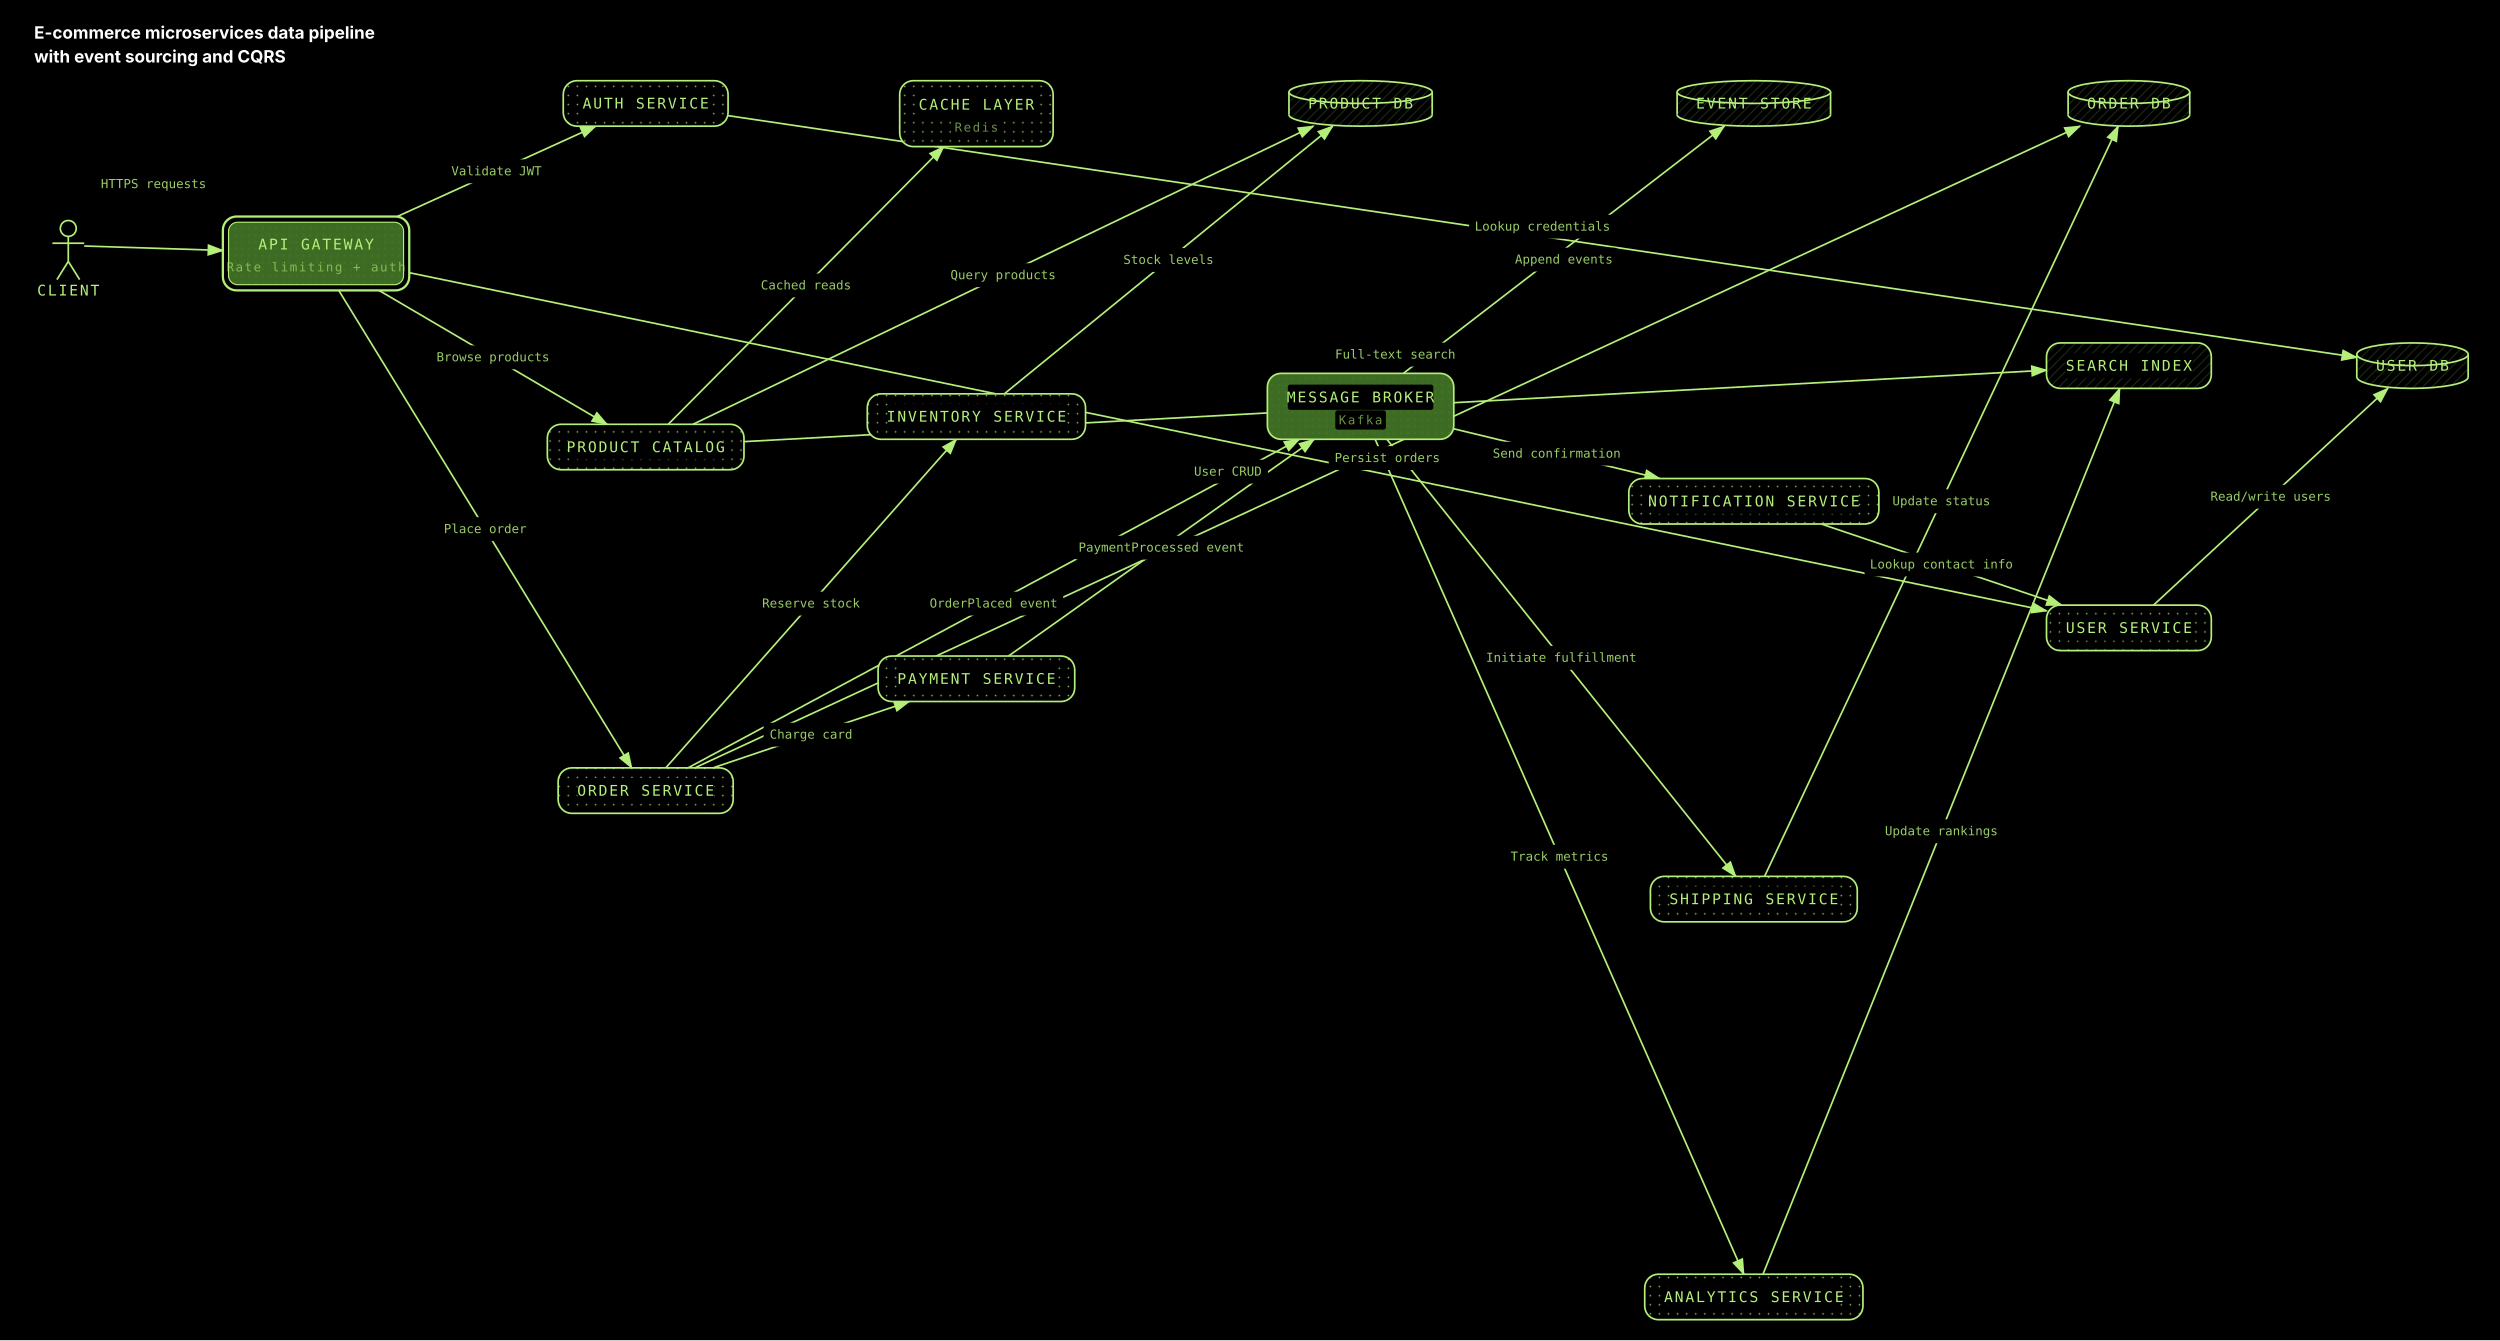
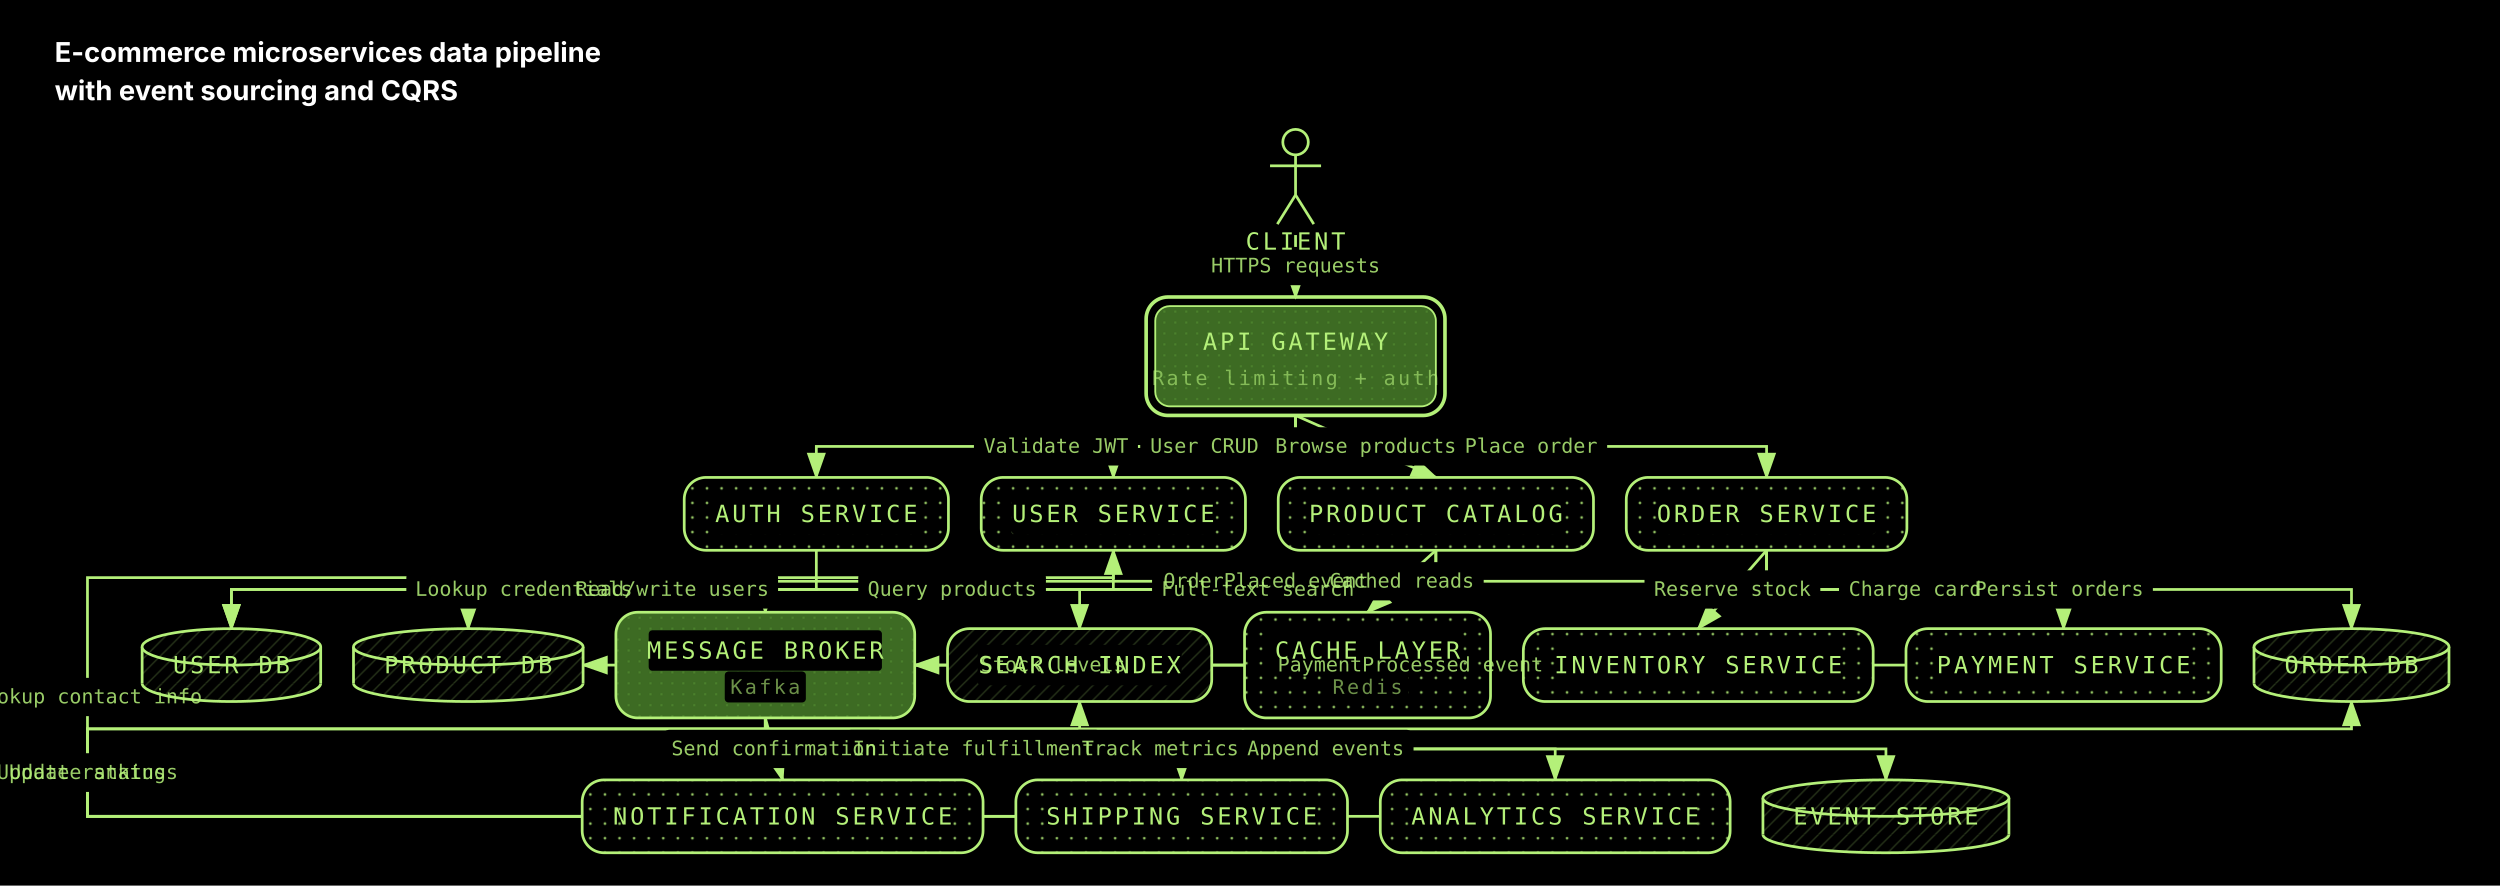
- <svg xmlns="http://www.w3.org/2000/svg" viewBox="0 0 2199.58 1179.098" width="2199.58" height="1179.098">
+ <svg xmlns="http://www.w3.org/2000/svg" viewBox="0 0 1372 486" width="1372" height="486">
  <defs>
    <pattern id="dotgrid" width="8" height="8" patternUnits="userSpaceOnUse">
      <rect width="8" height="8" fill="#000000" />
      <circle cx="4" cy="4" r="0.8" fill="#b4f079" opacity="0.7" />
    </pattern>
    <pattern id="crosshatch" width="8" height="8" patternUnits="userSpaceOnUse">
      <rect width="8" height="8" fill="#000000" />
      <path d="M0 8L8 0M-1 1L1 -1M7 9L9 7" stroke="#b4f079" stroke-width="0.8" opacity="0.2" />
    </pattern>
    <pattern id="hero" width="6" height="6" patternUnits="userSpaceOnUse">
      <rect width="6" height="6" fill="#3d6b23" />
      <circle cx="3" cy="3" r="0.6" fill="#5a9a35" opacity="0.5" />
    </pattern>
    <marker id="arrowhead" markerWidth="10" markerHeight="7" refX="9" refY="3.5" orient="auto" markerUnits="strokeWidth">
      <polygon points="0 0, 10 3.5, 0 7" fill="#b4f079" />
    </marker>
    <marker id="arrowhead-reverse" markerWidth="10" markerHeight="7" refX="1" refY="3.5" orient="auto" markerUnits="strokeWidth">
      <polygon points="10 0, 0 3.5, 10 7" fill="#b4f079" />
    </marker>
  </defs>
  <rect width="100%" height="100%" fill="#000000" />
  <g class="diagram">
    <text x="30" y="34" font-family="'Inter', 'Helvetica Neue', Arial, sans-serif" font-size="15" fill="#ffffff" font-weight="700">E-commerce microservices data pipeline</text>
    <text x="30" y="55" font-family="'Inter', 'Helvetica Neue', Arial, sans-serif" font-size="15" fill="#ffffff" font-weight="700">with event sourcing and CQRS</text>
-     <line x1="74.08" y1="216.45" x2="196.08" y2="220.367" stroke="#b4f079" stroke-width="1.5" marker-end="url(#arrowhead)" />
-     <line x1="349.482" y1="190.5" x2="524.141" y2="111" stroke="#b4f079" stroke-width="1.5" marker-end="url(#arrowhead)" />
-     <line x1="360.08" y1="239.935" x2="1800.58" y2="537.434" stroke="#b4f079" stroke-width="1.5" marker-end="url(#arrowhead)" />
-     <line x1="333.423" y1="255.5" x2="534.023" y2="373.301" stroke="#b4f079" stroke-width="1.5" marker-end="url(#arrowhead)" />
-     <line x1="298.023" y1="255.5" x2="555.808" y2="675.602" stroke="#b4f079" stroke-width="1.5" marker-end="url(#arrowhead)" />
-     <line x1="640.58" y1="101.76" x2="2073.58" y2="314.431" stroke="#b4f079" stroke-width="1.5" marker-end="url(#arrowhead)" />
-     <line x1="1894.71" y1="532.407" x2="2100.95" y2="341.703" stroke="#b4f079" stroke-width="1.5" marker-end="url(#arrowhead)" />
-     <line x1="609.694" y1="373.301" x2="1155.466" y2="111" stroke="#b4f079" stroke-width="1.5" marker-end="url(#arrowhead)" />
-     <line x1="654.58" y1="388.555" x2="1800.58" y2="325.681" stroke="#b4f079" stroke-width="1.5" marker-end="url(#arrowhead)" />
-     <line x1="587.923" y1="373.301" x2="830.308" y2="129" stroke="#b4f079" stroke-width="1.5" marker-end="url(#arrowhead)" />
-     <line x1="883.617" y1="346.502" x2="1172.543" y2="111" stroke="#b4f079" stroke-width="1.5" marker-end="url(#arrowhead)" />
-     <line x1="611.249" y1="675.602" x2="1829.911" y2="111" stroke="#b4f079" stroke-width="1.5" marker-end="url(#arrowhead)" />
-     <line x1="627.229" y1="675.602" x2="799.931" y2="617.206" stroke="#b4f079" stroke-width="1.5" marker-end="url(#arrowhead)" />
-     <line x1="585.765" y1="675.602" x2="841.395" y2="386.502" stroke="#b4f079" stroke-width="1.5" marker-end="url(#arrowhead)" />
-     <line x1="605.288" y1="675.602" x2="1143.128" y2="386.502" stroke="#b4f079" stroke-width="1.5" marker-end="url(#arrowhead)" />
-     <line x1="887.282" y1="577.206" x2="1156.188" y2="386.502" stroke="#b4f079" stroke-width="1.5" marker-end="url(#arrowhead)" />
-     <line x1="1279.08" y1="377.298" x2="1460.236" y2="421.033" stroke="#b4f079" stroke-width="1.5" marker-end="url(#arrowhead)" />
-     <line x1="1220.223" y1="386.502" x2="1527.119" y2="771.065" stroke="#b4f079" stroke-width="1.5" marker-end="url(#arrowhead)" />
-     <line x1="1209.885" y1="386.502" x2="1534.249" y2="1121.098" stroke="#b4f079" stroke-width="1.5" marker-end="url(#arrowhead)" />
-     <line x1="1234.731" y1="328.502" x2="1517.114" y2="111" stroke="#b4f079" stroke-width="1.5" marker-end="url(#arrowhead)" />
-     <line x1="1551.135" y1="1121.098" x2="1865.025" y2="341.703" stroke="#b4f079" stroke-width="1.5" marker-end="url(#arrowhead)" />
-     <line x1="1552.508" y1="771.065" x2="1863.652" y2="111" stroke="#b4f079" stroke-width="1.5" marker-end="url(#arrowhead)" />
-     <line x1="1602.34" y1="461.033" x2="1813.82" y2="532.407" stroke="#b4f079" stroke-width="1.5" marker-end="url(#arrowhead)" />
-     <rect x="83.58" y="151.5" width="103" height="21" rx="4" fill="#000000" />
-     <rect x="391.811" y="140.25" width="90" height="21" rx="4" fill="#000000" />
-     <rect x="1045.08" y="404.502" width="70.5" height="21" rx="4" fill="#000000" />
-     <rect x="378.973" y="303.9" width="109.5" height="21" rx="4" fill="#000000" />
-     <rect x="385.165" y="455.051" width="83.5" height="21" rx="4" fill="#000000" />
-     <rect x="1292.58" y="188.923" width="129" height="21" rx="4" fill="#000000" />
-     <rect x="1939.83" y="426.555" width="116" height="21" rx="4" fill="#000000" />
-     <rect x="831.08" y="231.65" width="103" height="21" rx="4" fill="#000000" />
-     <rect x="1169.58" y="301.502" width="116" height="21" rx="4" fill="#000000" />
-     <rect x="664.115" y="240.65" width="90" height="21" rx="4" fill="#000000" />
-     <rect x="983.08" y="218.251" width="90" height="21" rx="4" fill="#000000" />
-     <rect x="1169.08" y="392.502" width="103" height="21" rx="4" fill="#000000" />
-     <rect x="671.83" y="635.904" width="83.5" height="21" rx="4" fill="#000000" />
-     <rect x="665.33" y="520.552" width="96.5" height="21" rx="4" fill="#000000" />
-     <rect x="812.958" y="520.552" width="122.5" height="21" rx="4" fill="#000000" />
-     <rect x="944.235" y="471.354" width="155" height="21" rx="4" fill="#000000" />
-     <rect x="1308.408" y="388.666" width="122.5" height="21" rx="4" fill="#000000" />
-     <rect x="1302.671" y="568.284" width="142" height="21" rx="4" fill="#000000" />
-     <rect x="1323.817" y="743.3" width="96.5" height="21" rx="4" fill="#000000" />
-     <rect x="1327.672" y="217.923" width="96.5" height="21" rx="4" fill="#000000" />
-     <rect x="1653.33" y="720.901" width="109.5" height="21" rx="4" fill="#000000" />
-     <rect x="1659.83" y="430.533" width="96.5" height="21" rx="4" fill="#000000" />
-     <rect x="1640.33" y="486.22" width="135.5" height="21" rx="4" fill="#000000" />
-     <circle cx="60.08" cy="201" r="7" fill="none" stroke="#b4f079" stroke-width="1.5" />
-     <line x1="60.08" y1="208" x2="60.08" y2="230" stroke="#b4f079" stroke-width="1.5" />
-     <line x1="46.08" y1="214" x2="74.08" y2="214" stroke="#b4f079" stroke-width="1.5" />
-     <line x1="60.08" y1="230" x2="50.08" y2="246" stroke="#b4f079" stroke-width="1.5" />
-     <line x1="60.08" y1="230" x2="70.08" y2="246" stroke="#b4f079" stroke-width="1.5" />
-     <text x="60.08" y="260" font-family="'JetBrains Mono', 'Fira Code', 'SF Mono', 'Cascadia Code', monospace" font-size="13" fill="#b4f079" text-anchor="middle" letter-spacing="0.12em">CLIENT</text>
-     <rect x="196.08" y="190.5" width="164" height="65" rx="12" fill="none" stroke="#b4f079" stroke-width="2" />
-     <rect x="201.08" y="195.5" width="154" height="55" rx="8" fill="url(#hero)" stroke="#b4f079" stroke-width="1" />
-     <text x="278.08" y="215" font-family="'JetBrains Mono', 'Fira Code', 'SF Mono', 'Cascadia Code', monospace" font-size="13" fill="#b4f079" text-anchor="middle" dominant-baseline="central" letter-spacing="0.12em">API GATEWAY</text>
-     <text x="278.08" y="235" font-family="'JetBrains Mono', 'Fira Code', 'SF Mono', 'Cascadia Code', monospace" font-size="11" fill="#b4f079" opacity="0.6" text-anchor="middle" dominant-baseline="central" letter-spacing="0.12em">Rate limiting + auth</text>
-     <rect x="495.58" y="71" width="145" height="40" rx="12" fill="url(#dotgrid)" stroke="#b4f079" stroke-width="1.5" />
-     <rect x="512.08" y="79.9" width="112" height="22.2" fill="#000000" rx="2" />
-     <text x="568.08" y="91" font-family="'JetBrains Mono', 'Fira Code', 'SF Mono', 'Cascadia Code', monospace" font-size="13" fill="#b4f079" text-anchor="middle" dominant-baseline="central" letter-spacing="0.12em">AUTH SERVICE</text>
-     <rect x="1800.58" y="532.407" width="145" height="40" rx="12" fill="url(#dotgrid)" stroke="#b4f079" stroke-width="1.5" />
-     <rect x="1817.08" y="541.307" width="112" height="22.2" fill="#000000" rx="2" />
-     <text x="1873.08" y="552.407" font-family="'JetBrains Mono', 'Fira Code', 'SF Mono', 'Cascadia Code', monospace" font-size="13" fill="#b4f079" text-anchor="middle" dominant-baseline="central" letter-spacing="0.12em">USER SERVICE</text>
-     <rect x="481.58" y="373.301" width="173" height="40" rx="12" fill="url(#dotgrid)" stroke="#b4f079" stroke-width="1.5" />
-     <rect x="500.08" y="382.201" width="136" height="22.2" fill="#000000" rx="2" />
-     <text x="568.08" y="393.301" font-family="'JetBrains Mono', 'Fira Code', 'SF Mono', 'Cascadia Code', monospace" font-size="13" fill="#b4f079" text-anchor="middle" dominant-baseline="central" letter-spacing="0.12em">PRODUCT CATALOG</text>
-     <rect x="763.08" y="346.502" width="192" height="40" rx="12" fill="url(#dotgrid)" stroke="#b4f079" stroke-width="1.5" />
-     <rect x="783.08" y="355.402" width="152" height="22.2" fill="#000000" rx="2" />
-     <text x="859.08" y="366.502" font-family="'JetBrains Mono', 'Fira Code', 'SF Mono', 'Cascadia Code', monospace" font-size="13" fill="#b4f079" text-anchor="middle" dominant-baseline="central" letter-spacing="0.12em">INVENTORY SERVICE</text>
-     <rect x="491.08" y="675.602" width="154" height="40" rx="12" fill="url(#dotgrid)" stroke="#b4f079" stroke-width="1.5" />
-     <rect x="508.08" y="684.502" width="120" height="22.2" fill="#000000" rx="2" />
-     <text x="568.08" y="695.602" font-family="'JetBrains Mono', 'Fira Code', 'SF Mono', 'Cascadia Code', monospace" font-size="13" fill="#b4f079" text-anchor="middle" dominant-baseline="central" letter-spacing="0.12em">ORDER SERVICE</text>
-     <rect x="772.58" y="577.206" width="173" height="40" rx="12" fill="url(#dotgrid)" stroke="#b4f079" stroke-width="1.5" />
-     <rect x="791.08" y="586.106" width="136" height="22.2" fill="#000000" rx="2" />
-     <text x="859.08" y="597.206" font-family="'JetBrains Mono', 'Fira Code', 'SF Mono', 'Cascadia Code', monospace" font-size="13" fill="#b4f079" text-anchor="middle" dominant-baseline="central" letter-spacing="0.12em">PAYMENT SERVICE</text>
-     <rect x="1433.08" y="421.033" width="220" height="40" rx="12" fill="url(#dotgrid)" stroke="#b4f079" stroke-width="1.5" />
-     <rect x="1455.08" y="429.933" width="176" height="22.2" fill="#000000" rx="2" />
-     <text x="1543.08" y="441.033" font-family="'JetBrains Mono', 'Fira Code', 'SF Mono', 'Cascadia Code', monospace" font-size="13" fill="#b4f079" text-anchor="middle" dominant-baseline="central" letter-spacing="0.12em">NOTIFICATION SERVICE</text>
-     <rect x="1452.08" y="771.065" width="182" height="40" rx="12" fill="url(#dotgrid)" stroke="#b4f079" stroke-width="1.5" />
-     <rect x="1471.08" y="779.965" width="144" height="22.2" fill="#000000" rx="2" />
-     <text x="1543.08" y="791.065" font-family="'JetBrains Mono', 'Fira Code', 'SF Mono', 'Cascadia Code', monospace" font-size="13" fill="#b4f079" text-anchor="middle" dominant-baseline="central" letter-spacing="0.12em">SHIPPING SERVICE</text>
-     <rect x="1447.08" y="1121.098" width="192" height="40" rx="12" fill="url(#dotgrid)" stroke="#b4f079" stroke-width="1.5" />
-     <rect x="1467.08" y="1129.998" width="152" height="22.2" fill="#000000" rx="2" />
-     <text x="1543.08" y="1141.098" font-family="'JetBrains Mono', 'Fira Code', 'SF Mono', 'Cascadia Code', monospace" font-size="13" fill="#b4f079" text-anchor="middle" dominant-baseline="central" letter-spacing="0.12em">ANALYTICS SERVICE</text>
-     <rect x="2073.58" y="311.703" width="98" height="20" fill="url(#crosshatch)" stroke="none" />
-     <line x1="2073.58" y1="311.703" x2="2073.58" y2="331.703" stroke="#b4f079" stroke-width="1.5" />
-     <line x1="2171.58" y1="311.703" x2="2171.58" y2="331.703" stroke="#b4f079" stroke-width="1.5" />
-     <ellipse cx="2122.58" cy="311.703" rx="49" ry="10" fill="url(#crosshatch)" stroke="#b4f079" stroke-width="1.5" />
-     <path d="M2073.58,331.703 A49,10 0 0,0 2171.58,331.703" fill="url(#crosshatch)" stroke="#b4f079" stroke-width="1.5" />
-     <text x="2122.58" y="321.703" font-family="'JetBrains Mono', 'Fira Code', 'SF Mono', 'Cascadia Code', monospace" font-size="13" fill="#b4f079" text-anchor="middle" dominant-baseline="central" letter-spacing="0.12em">USER DB</text>
-     <rect x="1134.08" y="81" width="126" height="20" fill="url(#crosshatch)" stroke="none" />
-     <line x1="1134.08" y1="81" x2="1134.08" y2="101" stroke="#b4f079" stroke-width="1.5" />
-     <line x1="1260.08" y1="81" x2="1260.08" y2="101" stroke="#b4f079" stroke-width="1.5" />
-     <ellipse cx="1197.08" cy="81" rx="63" ry="10" fill="url(#crosshatch)" stroke="#b4f079" stroke-width="1.5" />
-     <path d="M1134.08,101 A63,10 0 0,0 1260.08,101" fill="url(#crosshatch)" stroke="#b4f079" stroke-width="1.5" />
-     <text x="1197.08" y="91" font-family="'JetBrains Mono', 'Fira Code', 'SF Mono', 'Cascadia Code', monospace" font-size="13" fill="#b4f079" text-anchor="middle" dominant-baseline="central" letter-spacing="0.12em">PRODUCT DB</text>
-     <rect x="1819.58" y="81" width="107" height="20" fill="url(#crosshatch)" stroke="none" />
-     <line x1="1819.58" y1="81" x2="1819.58" y2="101" stroke="#b4f079" stroke-width="1.5" />
-     <line x1="1926.58" y1="81" x2="1926.58" y2="101" stroke="#b4f079" stroke-width="1.5" />
-     <ellipse cx="1873.08" cy="81" rx="53.5" ry="10" fill="url(#crosshatch)" stroke="#b4f079" stroke-width="1.5" />
-     <path d="M1819.58,101 A53.5,10 0 0,0 1926.58,101" fill="url(#crosshatch)" stroke="#b4f079" stroke-width="1.5" />
-     <text x="1873.08" y="91" font-family="'JetBrains Mono', 'Fira Code', 'SF Mono', 'Cascadia Code', monospace" font-size="13" fill="#b4f079" text-anchor="middle" dominant-baseline="central" letter-spacing="0.12em">ORDER DB</text>
-     <rect x="1475.58" y="81" width="135" height="20" fill="url(#crosshatch)" stroke="none" />
-     <line x1="1475.58" y1="81" x2="1475.58" y2="101" stroke="#b4f079" stroke-width="1.5" />
-     <line x1="1610.58" y1="81" x2="1610.58" y2="101" stroke="#b4f079" stroke-width="1.5" />
-     <ellipse cx="1543.08" cy="81" rx="67.5" ry="10" fill="url(#crosshatch)" stroke="#b4f079" stroke-width="1.5" />
-     <path d="M1475.58,101 A67.5,10 0 0,0 1610.58,101" fill="url(#crosshatch)" stroke="#b4f079" stroke-width="1.5" />
-     <text x="1543.08" y="91" font-family="'JetBrains Mono', 'Fira Code', 'SF Mono', 'Cascadia Code', monospace" font-size="13" fill="#b4f079" text-anchor="middle" dominant-baseline="central" letter-spacing="0.12em">EVENT STORE</text>
-     <rect x="1115.08" y="328.502" width="164" height="58" rx="12" fill="url(#hero)" stroke="#b4f079" stroke-width="1.5" />
-     <rect x="1133.08" y="338.402" width="128" height="22.2" fill="#000000" rx="2" />
-     <text x="1197.08" y="349.502" font-family="'JetBrains Mono', 'Fira Code', 'SF Mono', 'Cascadia Code', monospace" font-size="13" fill="#b4f079" text-anchor="middle" dominant-baseline="central" letter-spacing="0.12em">MESSAGE BROKER</text>
-     <rect x="1174.83" y="361.002" width="44.5" height="17" fill="#000000" rx="2" />
-     <text x="1197.08" y="369.502" font-family="'JetBrains Mono', 'Fira Code', 'SF Mono', 'Cascadia Code', monospace" font-size="11" fill="#b4f079" opacity="0.6" text-anchor="middle" dominant-baseline="central" letter-spacing="0.12em">Kafka</text>
-     <rect x="1800.58" y="301.703" width="145" height="40" rx="12" fill="url(#crosshatch)" stroke="#b4f079" stroke-width="1.5" />
-     <rect x="1817.08" y="310.603" width="112" height="22.2" fill="#000000" rx="2" />
-     <text x="1873.08" y="321.703" font-family="'JetBrains Mono', 'Fira Code', 'SF Mono', 'Cascadia Code', monospace" font-size="13" fill="#b4f079" text-anchor="middle" dominant-baseline="central" letter-spacing="0.12em">SEARCH INDEX</text>
-     <rect x="791.58" y="71" width="135" height="58" rx="12" fill="url(#dotgrid)" stroke="#b4f079" stroke-width="1.5" />
-     <rect x="807.08" y="80.9" width="104" height="22.2" fill="#000000" rx="2" />
-     <text x="859.08" y="92" font-family="'JetBrains Mono', 'Fira Code', 'SF Mono', 'Cascadia Code', monospace" font-size="13" fill="#b4f079" text-anchor="middle" dominant-baseline="central" letter-spacing="0.12em">CACHE LAYER</text>
-     <rect x="836.83" y="103.5" width="44.5" height="17" fill="#000000" rx="2" />
-     <text x="859.08" y="112" font-family="'JetBrains Mono', 'Fira Code', 'SF Mono', 'Cascadia Code', monospace" font-size="11" fill="#b4f079" opacity="0.6" text-anchor="middle" dominant-baseline="central" letter-spacing="0.12em">Redis</text>
-     <text x="135.08" y="165.5" font-family="'JetBrains Mono', 'Fira Code', 'SF Mono', 'Cascadia Code', monospace" font-size="11" fill="#b4f079" opacity="0.85" text-anchor="middle">HTTPS requests</text>
-     <text x="436.811" y="154.25" font-family="'JetBrains Mono', 'Fira Code', 'SF Mono', 'Cascadia Code', monospace" font-size="11" fill="#b4f079" opacity="0.85" text-anchor="middle">Validate JWT</text>
-     <text x="1080.33" y="418.502" font-family="'JetBrains Mono', 'Fira Code', 'SF Mono', 'Cascadia Code', monospace" font-size="11" fill="#b4f079" opacity="0.85" text-anchor="middle">User CRUD</text>
-     <text x="433.723" y="317.9" font-family="'JetBrains Mono', 'Fira Code', 'SF Mono', 'Cascadia Code', monospace" font-size="11" fill="#b4f079" opacity="0.85" text-anchor="middle">Browse products</text>
-     <text x="426.915" y="469.051" font-family="'JetBrains Mono', 'Fira Code', 'SF Mono', 'Cascadia Code', monospace" font-size="11" fill="#b4f079" opacity="0.85" text-anchor="middle">Place order</text>
-     <text x="1357.08" y="202.923" font-family="'JetBrains Mono', 'Fira Code', 'SF Mono', 'Cascadia Code', monospace" font-size="11" fill="#b4f079" opacity="0.85" text-anchor="middle">Lookup credentials</text>
-     <text x="1997.83" y="440.555" font-family="'JetBrains Mono', 'Fira Code', 'SF Mono', 'Cascadia Code', monospace" font-size="11" fill="#b4f079" opacity="0.85" text-anchor="middle">Read/write users</text>
-     <text x="882.58" y="245.65" font-family="'JetBrains Mono', 'Fira Code', 'SF Mono', 'Cascadia Code', monospace" font-size="11" fill="#b4f079" opacity="0.85" text-anchor="middle">Query products</text>
-     <text x="1227.58" y="315.502" font-family="'JetBrains Mono', 'Fira Code', 'SF Mono', 'Cascadia Code', monospace" font-size="11" fill="#b4f079" opacity="0.85" text-anchor="middle">Full-text search</text>
-     <text x="709.115" y="254.65" font-family="'JetBrains Mono', 'Fira Code', 'SF Mono', 'Cascadia Code', monospace" font-size="11" fill="#b4f079" opacity="0.85" text-anchor="middle">Cached reads</text>
-     <text x="1028.08" y="232.251" font-family="'JetBrains Mono', 'Fira Code', 'SF Mono', 'Cascadia Code', monospace" font-size="11" fill="#b4f079" opacity="0.85" text-anchor="middle">Stock levels</text>
-     <text x="1220.58" y="406.502" font-family="'JetBrains Mono', 'Fira Code', 'SF Mono', 'Cascadia Code', monospace" font-size="11" fill="#b4f079" opacity="0.85" text-anchor="middle">Persist orders</text>
-     <text x="713.58" y="649.904" font-family="'JetBrains Mono', 'Fira Code', 'SF Mono', 'Cascadia Code', monospace" font-size="11" fill="#b4f079" opacity="0.85" text-anchor="middle">Charge card</text>
-     <text x="713.58" y="534.552" font-family="'JetBrains Mono', 'Fira Code', 'SF Mono', 'Cascadia Code', monospace" font-size="11" fill="#b4f079" opacity="0.85" text-anchor="middle">Reserve stock</text>
-     <text x="874.208" y="534.552" font-family="'JetBrains Mono', 'Fira Code', 'SF Mono', 'Cascadia Code', monospace" font-size="11" fill="#b4f079" opacity="0.85" text-anchor="middle">OrderPlaced event</text>
-     <text x="1021.735" y="485.354" font-family="'JetBrains Mono', 'Fira Code', 'SF Mono', 'Cascadia Code', monospace" font-size="11" fill="#b4f079" opacity="0.85" text-anchor="middle">PaymentProcessed event</text>
-     <text x="1369.658" y="402.666" font-family="'JetBrains Mono', 'Fira Code', 'SF Mono', 'Cascadia Code', monospace" font-size="11" fill="#b4f079" opacity="0.85" text-anchor="middle">Send confirmation</text>
-     <text x="1373.671" y="582.284" font-family="'JetBrains Mono', 'Fira Code', 'SF Mono', 'Cascadia Code', monospace" font-size="11" fill="#b4f079" opacity="0.85" text-anchor="middle">Initiate fulfillment</text>
-     <text x="1372.067" y="757.3" font-family="'JetBrains Mono', 'Fira Code', 'SF Mono', 'Cascadia Code', monospace" font-size="11" fill="#b4f079" opacity="0.85" text-anchor="middle">Track metrics</text>
-     <text x="1375.922" y="231.923" font-family="'JetBrains Mono', 'Fira Code', 'SF Mono', 'Cascadia Code', monospace" font-size="11" fill="#b4f079" opacity="0.85" text-anchor="middle">Append events</text>
-     <text x="1708.08" y="734.901" font-family="'JetBrains Mono', 'Fira Code', 'SF Mono', 'Cascadia Code', monospace" font-size="11" fill="#b4f079" opacity="0.85" text-anchor="middle">Update rankings</text>
-     <text x="1708.08" y="444.533" font-family="'JetBrains Mono', 'Fira Code', 'SF Mono', 'Cascadia Code', monospace" font-size="11" fill="#b4f079" opacity="0.85" text-anchor="middle">Update status</text>
-     <text x="1708.08" y="500.22" font-family="'JetBrains Mono', 'Fira Code', 'SF Mono', 'Cascadia Code', monospace" font-size="11" fill="#b4f079" opacity="0.85" text-anchor="middle">Lookup contact info</text>
+     <line x1="711" y1="129" x2="711" y2="163" stroke="#b4f079" stroke-width="1.5" marker-end="url(#arrowhead)" />
+     <polyline points="711,228 711,245 448,245 448,262" fill="none" stroke="#b4f079" stroke-width="1.5" marker-end="url(#arrowhead)" />
+     <polyline points="711,228 711,245 611,245 611,262" fill="none" stroke="#b4f079" stroke-width="1.5" marker-end="url(#arrowhead)" />
+     <line x1="711" y1="228" x2="788" y2="262" stroke="#b4f079" stroke-width="1.5" marker-end="url(#arrowhead)" />
+     <polyline points="711,228 711,245 969.5,245 969.5,262" fill="none" stroke="#b4f079" stroke-width="1.5" marker-end="url(#arrowhead)" />
+     <polyline points="448,302 448,323.5 127,323.5 127,345" fill="none" stroke="#b4f079" stroke-width="1.5" marker-end="url(#arrowhead)" />
+     <polyline points="611,302 611,323.5 127,323.5 127,345" fill="none" stroke="#b4f079" stroke-width="1.5" marker-end="url(#arrowhead)" />
+     <polyline points="788,302 788,323.5 257,323.5 257,345" fill="none" stroke="#b4f079" stroke-width="1.5" marker-end="url(#arrowhead)" />
+     <polyline points="788,302 788,323.5 592.5,323.5 592.5,345" fill="none" stroke="#b4f079" stroke-width="1.5" marker-end="url(#arrowhead)" />
+     <line x1="788" y1="302" x2="750.5" y2="336" stroke="#b4f079" stroke-width="1.5" marker-end="url(#arrowhead)" />
+     <line x1="836" y1="365" x2="320" y2="365" stroke="#b4f079" stroke-width="1.5" marker-end="url(#arrowhead)" />
+     <polyline points="969.5,302 969.5,323.5 1290.5,323.5 1290.5,345" fill="none" stroke="#b4f079" stroke-width="1.5" marker-end="url(#arrowhead)" />
+     <polyline points="969.5,302 969.5,323.5 1132.5,323.5 1132.5,345" fill="none" stroke="#b4f079" stroke-width="1.5" marker-end="url(#arrowhead)" />
+     <line x1="969.5" y1="302" x2="932" y2="345" stroke="#b4f079" stroke-width="1.5" marker-end="url(#arrowhead)" />
+     <polyline points="969.5,302 969.5,319 420,319 420,336" fill="none" stroke="#b4f079" stroke-width="1.5" marker-end="url(#arrowhead)" />
+     <line x1="1046" y1="365" x2="502" y2="365" stroke="#b4f079" stroke-width="1.5" marker-end="url(#arrowhead)" />
+     <line x1="420" y1="394" x2="429.5" y2="428" stroke="#b4f079" stroke-width="1.5" marker-end="url(#arrowhead)" />
+     <polyline points="420,394 420,411 648.5,411 648.5,428" fill="none" stroke="#b4f079" stroke-width="1.5" marker-end="url(#arrowhead)" />
+     <polyline points="420,394 420,411 853.5,411 853.5,428" fill="none" stroke="#b4f079" stroke-width="1.5" marker-end="url(#arrowhead)" />
+     <polyline points="420,394 420,411 1035,411 1035,428" fill="none" stroke="#b4f079" stroke-width="1.5" marker-end="url(#arrowhead)" />
+     <polyline points="757.5,448 48,448 48,400 592.5,400 592.5,385" fill="none" stroke="#b4f079" stroke-width="1.5" marker-end="url(#arrowhead)" />
+     <polyline points="557.5,448 48,448 48,400 1290.5,400 1290.5,385" fill="none" stroke="#b4f079" stroke-width="1.5" marker-end="url(#arrowhead)" />
+     <polyline points="319.5,448 48,448 48,317 611,317 611,302" fill="none" stroke="#b4f079" stroke-width="1.5" marker-end="url(#arrowhead)" />
+     <rect x="659.5" y="135.5" width="103" height="21" rx="4" fill="#000000" />
+     <rect x="534.5" y="234.5" width="90" height="21" rx="4" fill="#000000" />
+     <rect x="625.75" y="234.5" width="70.5" height="21" rx="4" fill="#000000" />
+     <rect x="694.75" y="234.5" width="109.5" height="21" rx="4" fill="#000000" />
+     <rect x="798.5" y="234.5" width="83.5" height="21" rx="4" fill="#000000" />
+     <rect x="223" y="313" width="129" height="21" rx="4" fill="#000000" />
+     <rect x="311" y="313" width="116" height="21" rx="4" fill="#000000" />
+     <rect x="471" y="313" width="103" height="21" rx="4" fill="#000000" />
+     <rect x="632.25" y="313" width="116" height="21" rx="4" fill="#000000" />
+     <rect x="724.25" y="308.5" width="90" height="21" rx="4" fill="#000000" />
+     <rect x="533" y="354.5" width="90" height="21" rx="4" fill="#000000" />
+     <rect x="1078.5" y="313" width="103" height="21" rx="4" fill="#000000" />
+     <rect x="1009.25" y="313" width="83.5" height="21" rx="4" fill="#000000" />
+     <rect x="902.5" y="313" width="96.5" height="21" rx="4" fill="#000000" />
+     <rect x="633.5" y="308.5" width="122.5" height="21" rx="4" fill="#000000" />
+     <rect x="696.5" y="354.5" width="155" height="21" rx="4" fill="#000000" />
+     <rect x="363.5" y="400.5" width="122.5" height="21" rx="4" fill="#000000" />
+     <rect x="463.25" y="400.5" width="142" height="21" rx="4" fill="#000000" />
+     <rect x="588.5" y="400.5" width="96.5" height="21" rx="4" fill="#000000" />
+     <rect x="679.25" y="400.5" width="96.5" height="21" rx="4" fill="#000000" />
+     <rect x="-6.75" y="413.5" width="109.5" height="21" rx="4" fill="#000000" />
+     <rect x="-0.25" y="413.5" width="96.5" height="21" rx="4" fill="#000000" />
+     <rect x="-19.75" y="372" width="135.5" height="21" rx="4" fill="#000000" />
+     <circle cx="711" cy="78" r="7" fill="none" stroke="#b4f079" stroke-width="1.5" />
+     <line x1="711" y1="85" x2="711" y2="107" stroke="#b4f079" stroke-width="1.5" />
+     <line x1="697" y1="91" x2="725" y2="91" stroke="#b4f079" stroke-width="1.5" />
+     <line x1="711" y1="107" x2="701" y2="123" stroke="#b4f079" stroke-width="1.5" />
+     <line x1="711" y1="107" x2="721" y2="123" stroke="#b4f079" stroke-width="1.5" />
+     <text x="711" y="137" font-family="'JetBrains Mono', 'Fira Code', 'SF Mono', 'Cascadia Code', monospace" font-size="13" fill="#b4f079" text-anchor="middle" letter-spacing="0.12em">CLIENT</text>
+     <rect x="629" y="163" width="164" height="65" rx="12" fill="none" stroke="#b4f079" stroke-width="2" />
+     <rect x="634" y="168" width="154" height="55" rx="8" fill="url(#hero)" stroke="#b4f079" stroke-width="1" />
+     <text x="711" y="187.5" font-family="'JetBrains Mono', 'Fira Code', 'SF Mono', 'Cascadia Code', monospace" font-size="13" fill="#b4f079" text-anchor="middle" dominant-baseline="central" letter-spacing="0.12em">API GATEWAY</text>
+     <text x="711" y="207.5" font-family="'JetBrains Mono', 'Fira Code', 'SF Mono', 'Cascadia Code', monospace" font-size="11" fill="#b4f079" opacity="0.6" text-anchor="middle" dominant-baseline="central" letter-spacing="0.12em">Rate limiting + auth</text>
+     <rect x="375.5" y="262" width="145" height="40" rx="12" fill="url(#dotgrid)" stroke="#b4f079" stroke-width="1.5" />
+     <rect x="392" y="270.9" width="112" height="22.2" fill="#000000" rx="2" />
+     <text x="448" y="282" font-family="'JetBrains Mono', 'Fira Code', 'SF Mono', 'Cascadia Code', monospace" font-size="13" fill="#b4f079" text-anchor="middle" dominant-baseline="central" letter-spacing="0.12em">AUTH SERVICE</text>
+     <rect x="538.5" y="262" width="145" height="40" rx="12" fill="url(#dotgrid)" stroke="#b4f079" stroke-width="1.5" />
+     <rect x="555" y="270.9" width="112" height="22.2" fill="#000000" rx="2" />
+     <text x="611" y="282" font-family="'JetBrains Mono', 'Fira Code', 'SF Mono', 'Cascadia Code', monospace" font-size="13" fill="#b4f079" text-anchor="middle" dominant-baseline="central" letter-spacing="0.12em">USER SERVICE</text>
+     <rect x="701.5" y="262" width="173" height="40" rx="12" fill="url(#dotgrid)" stroke="#b4f079" stroke-width="1.5" />
+     <rect x="720" y="270.9" width="136" height="22.2" fill="#000000" rx="2" />
+     <text x="788" y="282" font-family="'JetBrains Mono', 'Fira Code', 'SF Mono', 'Cascadia Code', monospace" font-size="13" fill="#b4f079" text-anchor="middle" dominant-baseline="central" letter-spacing="0.12em">PRODUCT CATALOG</text>
+     <rect x="836" y="345" width="192" height="40" rx="12" fill="url(#dotgrid)" stroke="#b4f079" stroke-width="1.5" />
+     <rect x="856" y="353.9" width="152" height="22.2" fill="#000000" rx="2" />
+     <text x="932" y="365" font-family="'JetBrains Mono', 'Fira Code', 'SF Mono', 'Cascadia Code', monospace" font-size="13" fill="#b4f079" text-anchor="middle" dominant-baseline="central" letter-spacing="0.12em">INVENTORY SERVICE</text>
+     <rect x="892.5" y="262" width="154" height="40" rx="12" fill="url(#dotgrid)" stroke="#b4f079" stroke-width="1.5" />
+     <rect x="909.5" y="270.9" width="120" height="22.2" fill="#000000" rx="2" />
+     <text x="969.5" y="282" font-family="'JetBrains Mono', 'Fira Code', 'SF Mono', 'Cascadia Code', monospace" font-size="13" fill="#b4f079" text-anchor="middle" dominant-baseline="central" letter-spacing="0.12em">ORDER SERVICE</text>
+     <rect x="1046" y="345" width="173" height="40" rx="12" fill="url(#dotgrid)" stroke="#b4f079" stroke-width="1.5" />
+     <rect x="1064.5" y="353.9" width="136" height="22.2" fill="#000000" rx="2" />
+     <text x="1132.5" y="365" font-family="'JetBrains Mono', 'Fira Code', 'SF Mono', 'Cascadia Code', monospace" font-size="13" fill="#b4f079" text-anchor="middle" dominant-baseline="central" letter-spacing="0.12em">PAYMENT SERVICE</text>
+     <rect x="319.5" y="428" width="220" height="40" rx="12" fill="url(#dotgrid)" stroke="#b4f079" stroke-width="1.5" />
+     <rect x="341.5" y="436.9" width="176" height="22.2" fill="#000000" rx="2" />
+     <text x="429.5" y="448" font-family="'JetBrains Mono', 'Fira Code', 'SF Mono', 'Cascadia Code', monospace" font-size="13" fill="#b4f079" text-anchor="middle" dominant-baseline="central" letter-spacing="0.12em">NOTIFICATION SERVICE</text>
+     <rect x="557.5" y="428" width="182" height="40" rx="12" fill="url(#dotgrid)" stroke="#b4f079" stroke-width="1.5" />
+     <rect x="576.5" y="436.9" width="144" height="22.2" fill="#000000" rx="2" />
+     <text x="648.5" y="448" font-family="'JetBrains Mono', 'Fira Code', 'SF Mono', 'Cascadia Code', monospace" font-size="13" fill="#b4f079" text-anchor="middle" dominant-baseline="central" letter-spacing="0.12em">SHIPPING SERVICE</text>
+     <rect x="757.5" y="428" width="192" height="40" rx="12" fill="url(#dotgrid)" stroke="#b4f079" stroke-width="1.5" />
+     <rect x="777.5" y="436.9" width="152" height="22.2" fill="#000000" rx="2" />
+     <text x="853.5" y="448" font-family="'JetBrains Mono', 'Fira Code', 'SF Mono', 'Cascadia Code', monospace" font-size="13" fill="#b4f079" text-anchor="middle" dominant-baseline="central" letter-spacing="0.12em">ANALYTICS SERVICE</text>
+     <rect x="78" y="355" width="98" height="20" fill="url(#crosshatch)" stroke="none" />
+     <line x1="78" y1="355" x2="78" y2="375" stroke="#b4f079" stroke-width="1.5" />
+     <line x1="176" y1="355" x2="176" y2="375" stroke="#b4f079" stroke-width="1.5" />
+     <ellipse cx="127" cy="355" rx="49" ry="10" fill="url(#crosshatch)" stroke="#b4f079" stroke-width="1.5" />
+     <path d="M78,375 A49,10 0 0,0 176,375" fill="url(#crosshatch)" stroke="#b4f079" stroke-width="1.5" />
+     <text x="127" y="365" font-family="'JetBrains Mono', 'Fira Code', 'SF Mono', 'Cascadia Code', monospace" font-size="13" fill="#b4f079" text-anchor="middle" dominant-baseline="central" letter-spacing="0.12em">USER DB</text>
+     <rect x="194" y="355" width="126" height="20" fill="url(#crosshatch)" stroke="none" />
+     <line x1="194" y1="355" x2="194" y2="375" stroke="#b4f079" stroke-width="1.5" />
+     <line x1="320" y1="355" x2="320" y2="375" stroke="#b4f079" stroke-width="1.5" />
+     <ellipse cx="257" cy="355" rx="63" ry="10" fill="url(#crosshatch)" stroke="#b4f079" stroke-width="1.5" />
+     <path d="M194,375 A63,10 0 0,0 320,375" fill="url(#crosshatch)" stroke="#b4f079" stroke-width="1.5" />
+     <text x="257" y="365" font-family="'JetBrains Mono', 'Fira Code', 'SF Mono', 'Cascadia Code', monospace" font-size="13" fill="#b4f079" text-anchor="middle" dominant-baseline="central" letter-spacing="0.12em">PRODUCT DB</text>
+     <rect x="1237" y="355" width="107" height="20" fill="url(#crosshatch)" stroke="none" />
+     <line x1="1237" y1="355" x2="1237" y2="375" stroke="#b4f079" stroke-width="1.5" />
+     <line x1="1344" y1="355" x2="1344" y2="375" stroke="#b4f079" stroke-width="1.5" />
+     <ellipse cx="1290.5" cy="355" rx="53.5" ry="10" fill="url(#crosshatch)" stroke="#b4f079" stroke-width="1.5" />
+     <path d="M1237,375 A53.5,10 0 0,0 1344,375" fill="url(#crosshatch)" stroke="#b4f079" stroke-width="1.5" />
+     <text x="1290.5" y="365" font-family="'JetBrains Mono', 'Fira Code', 'SF Mono', 'Cascadia Code', monospace" font-size="13" fill="#b4f079" text-anchor="middle" dominant-baseline="central" letter-spacing="0.12em">ORDER DB</text>
+     <rect x="967.5" y="438" width="135" height="20" fill="url(#crosshatch)" stroke="none" />
+     <line x1="967.5" y1="438" x2="967.5" y2="458" stroke="#b4f079" stroke-width="1.5" />
+     <line x1="1102.5" y1="438" x2="1102.5" y2="458" stroke="#b4f079" stroke-width="1.5" />
+     <ellipse cx="1035" cy="438" rx="67.5" ry="10" fill="url(#crosshatch)" stroke="#b4f079" stroke-width="1.5" />
+     <path d="M967.5,458 A67.5,10 0 0,0 1102.5,458" fill="url(#crosshatch)" stroke="#b4f079" stroke-width="1.5" />
+     <text x="1035" y="448" font-family="'JetBrains Mono', 'Fira Code', 'SF Mono', 'Cascadia Code', monospace" font-size="13" fill="#b4f079" text-anchor="middle" dominant-baseline="central" letter-spacing="0.12em">EVENT STORE</text>
+     <rect x="338" y="336" width="164" height="58" rx="12" fill="url(#hero)" stroke="#b4f079" stroke-width="1.5" />
+     <rect x="356" y="345.9" width="128" height="22.2" fill="#000000" rx="2" />
+     <text x="420" y="357" font-family="'JetBrains Mono', 'Fira Code', 'SF Mono', 'Cascadia Code', monospace" font-size="13" fill="#b4f079" text-anchor="middle" dominant-baseline="central" letter-spacing="0.12em">MESSAGE BROKER</text>
+     <rect x="397.75" y="368.5" width="44.5" height="17" fill="#000000" rx="2" />
+     <text x="420" y="377" font-family="'JetBrains Mono', 'Fira Code', 'SF Mono', 'Cascadia Code', monospace" font-size="11" fill="#b4f079" opacity="0.6" text-anchor="middle" dominant-baseline="central" letter-spacing="0.12em">Kafka</text>
+     <rect x="520" y="345" width="145" height="40" rx="12" fill="url(#crosshatch)" stroke="#b4f079" stroke-width="1.5" />
+     <rect x="536.5" y="353.9" width="112" height="22.2" fill="#000000" rx="2" />
+     <text x="592.5" y="365" font-family="'JetBrains Mono', 'Fira Code', 'SF Mono', 'Cascadia Code', monospace" font-size="13" fill="#b4f079" text-anchor="middle" dominant-baseline="central" letter-spacing="0.12em">SEARCH INDEX</text>
+     <rect x="683" y="336" width="135" height="58" rx="12" fill="url(#dotgrid)" stroke="#b4f079" stroke-width="1.5" />
+     <rect x="698.5" y="345.9" width="104" height="22.2" fill="#000000" rx="2" />
+     <text x="750.5" y="357" font-family="'JetBrains Mono', 'Fira Code', 'SF Mono', 'Cascadia Code', monospace" font-size="13" fill="#b4f079" text-anchor="middle" dominant-baseline="central" letter-spacing="0.12em">CACHE LAYER</text>
+     <rect x="728.25" y="368.5" width="44.5" height="17" fill="#000000" rx="2" />
+     <text x="750.5" y="377" font-family="'JetBrains Mono', 'Fira Code', 'SF Mono', 'Cascadia Code', monospace" font-size="11" fill="#b4f079" opacity="0.6" text-anchor="middle" dominant-baseline="central" letter-spacing="0.12em">Redis</text>
+     <text x="711" y="149.5" font-family="'JetBrains Mono', 'Fira Code', 'SF Mono', 'Cascadia Code', monospace" font-size="11" fill="#b4f079" opacity="0.85" text-anchor="middle">HTTPS requests</text>
+     <text x="579.5" y="248.5" font-family="'JetBrains Mono', 'Fira Code', 'SF Mono', 'Cascadia Code', monospace" font-size="11" fill="#b4f079" opacity="0.85" text-anchor="middle">Validate JWT</text>
+     <text x="661" y="248.5" font-family="'JetBrains Mono', 'Fira Code', 'SF Mono', 'Cascadia Code', monospace" font-size="11" fill="#b4f079" opacity="0.85" text-anchor="middle">User CRUD</text>
+     <text x="749.5" y="248.5" font-family="'JetBrains Mono', 'Fira Code', 'SF Mono', 'Cascadia Code', monospace" font-size="11" fill="#b4f079" opacity="0.85" text-anchor="middle">Browse products</text>
+     <text x="840.25" y="248.5" font-family="'JetBrains Mono', 'Fira Code', 'SF Mono', 'Cascadia Code', monospace" font-size="11" fill="#b4f079" opacity="0.85" text-anchor="middle">Place order</text>
+     <text x="287.5" y="327" font-family="'JetBrains Mono', 'Fira Code', 'SF Mono', 'Cascadia Code', monospace" font-size="11" fill="#b4f079" opacity="0.85" text-anchor="middle">Lookup credentials</text>
+     <text x="369" y="327" font-family="'JetBrains Mono', 'Fira Code', 'SF Mono', 'Cascadia Code', monospace" font-size="11" fill="#b4f079" opacity="0.85" text-anchor="middle">Read/write users</text>
+     <text x="522.5" y="327" font-family="'JetBrains Mono', 'Fira Code', 'SF Mono', 'Cascadia Code', monospace" font-size="11" fill="#b4f079" opacity="0.85" text-anchor="middle">Query products</text>
+     <text x="690.25" y="327" font-family="'JetBrains Mono', 'Fira Code', 'SF Mono', 'Cascadia Code', monospace" font-size="11" fill="#b4f079" opacity="0.85" text-anchor="middle">Full-text search</text>
+     <text x="769.25" y="322.5" font-family="'JetBrains Mono', 'Fira Code', 'SF Mono', 'Cascadia Code', monospace" font-size="11" fill="#b4f079" opacity="0.85" text-anchor="middle">Cached reads</text>
+     <text x="578" y="368.5" font-family="'JetBrains Mono', 'Fira Code', 'SF Mono', 'Cascadia Code', monospace" font-size="11" fill="#b4f079" opacity="0.85" text-anchor="middle">Stock levels</text>
+     <text x="1130" y="327" font-family="'JetBrains Mono', 'Fira Code', 'SF Mono', 'Cascadia Code', monospace" font-size="11" fill="#b4f079" opacity="0.85" text-anchor="middle">Persist orders</text>
+     <text x="1051" y="327" font-family="'JetBrains Mono', 'Fira Code', 'SF Mono', 'Cascadia Code', monospace" font-size="11" fill="#b4f079" opacity="0.85" text-anchor="middle">Charge card</text>
+     <text x="950.75" y="327" font-family="'JetBrains Mono', 'Fira Code', 'SF Mono', 'Cascadia Code', monospace" font-size="11" fill="#b4f079" opacity="0.85" text-anchor="middle">Reserve stock</text>
+     <text x="694.75" y="322.5" font-family="'JetBrains Mono', 'Fira Code', 'SF Mono', 'Cascadia Code', monospace" font-size="11" fill="#b4f079" opacity="0.85" text-anchor="middle">OrderPlaced event</text>
+     <text x="774" y="368.5" font-family="'JetBrains Mono', 'Fira Code', 'SF Mono', 'Cascadia Code', monospace" font-size="11" fill="#b4f079" opacity="0.85" text-anchor="middle">PaymentProcessed event</text>
+     <text x="424.75" y="414.5" font-family="'JetBrains Mono', 'Fira Code', 'SF Mono', 'Cascadia Code', monospace" font-size="11" fill="#b4f079" opacity="0.85" text-anchor="middle">Send confirmation</text>
+     <text x="534.25" y="414.5" font-family="'JetBrains Mono', 'Fira Code', 'SF Mono', 'Cascadia Code', monospace" font-size="11" fill="#b4f079" opacity="0.85" text-anchor="middle">Initiate fulfillment</text>
+     <text x="636.75" y="414.5" font-family="'JetBrains Mono', 'Fira Code', 'SF Mono', 'Cascadia Code', monospace" font-size="11" fill="#b4f079" opacity="0.85" text-anchor="middle">Track metrics</text>
+     <text x="727.5" y="414.5" font-family="'JetBrains Mono', 'Fira Code', 'SF Mono', 'Cascadia Code', monospace" font-size="11" fill="#b4f079" opacity="0.85" text-anchor="middle">Append events</text>
+     <text x="48" y="427.5" font-family="'JetBrains Mono', 'Fira Code', 'SF Mono', 'Cascadia Code', monospace" font-size="11" fill="#b4f079" opacity="0.85" text-anchor="middle">Update rankings</text>
+     <text x="48" y="427.5" font-family="'JetBrains Mono', 'Fira Code', 'SF Mono', 'Cascadia Code', monospace" font-size="11" fill="#b4f079" opacity="0.85" text-anchor="middle">Update status</text>
+     <text x="48" y="386" font-family="'JetBrains Mono', 'Fira Code', 'SF Mono', 'Cascadia Code', monospace" font-size="11" fill="#b4f079" opacity="0.85" text-anchor="middle">Lookup contact info</text>
  </g>
</svg>
